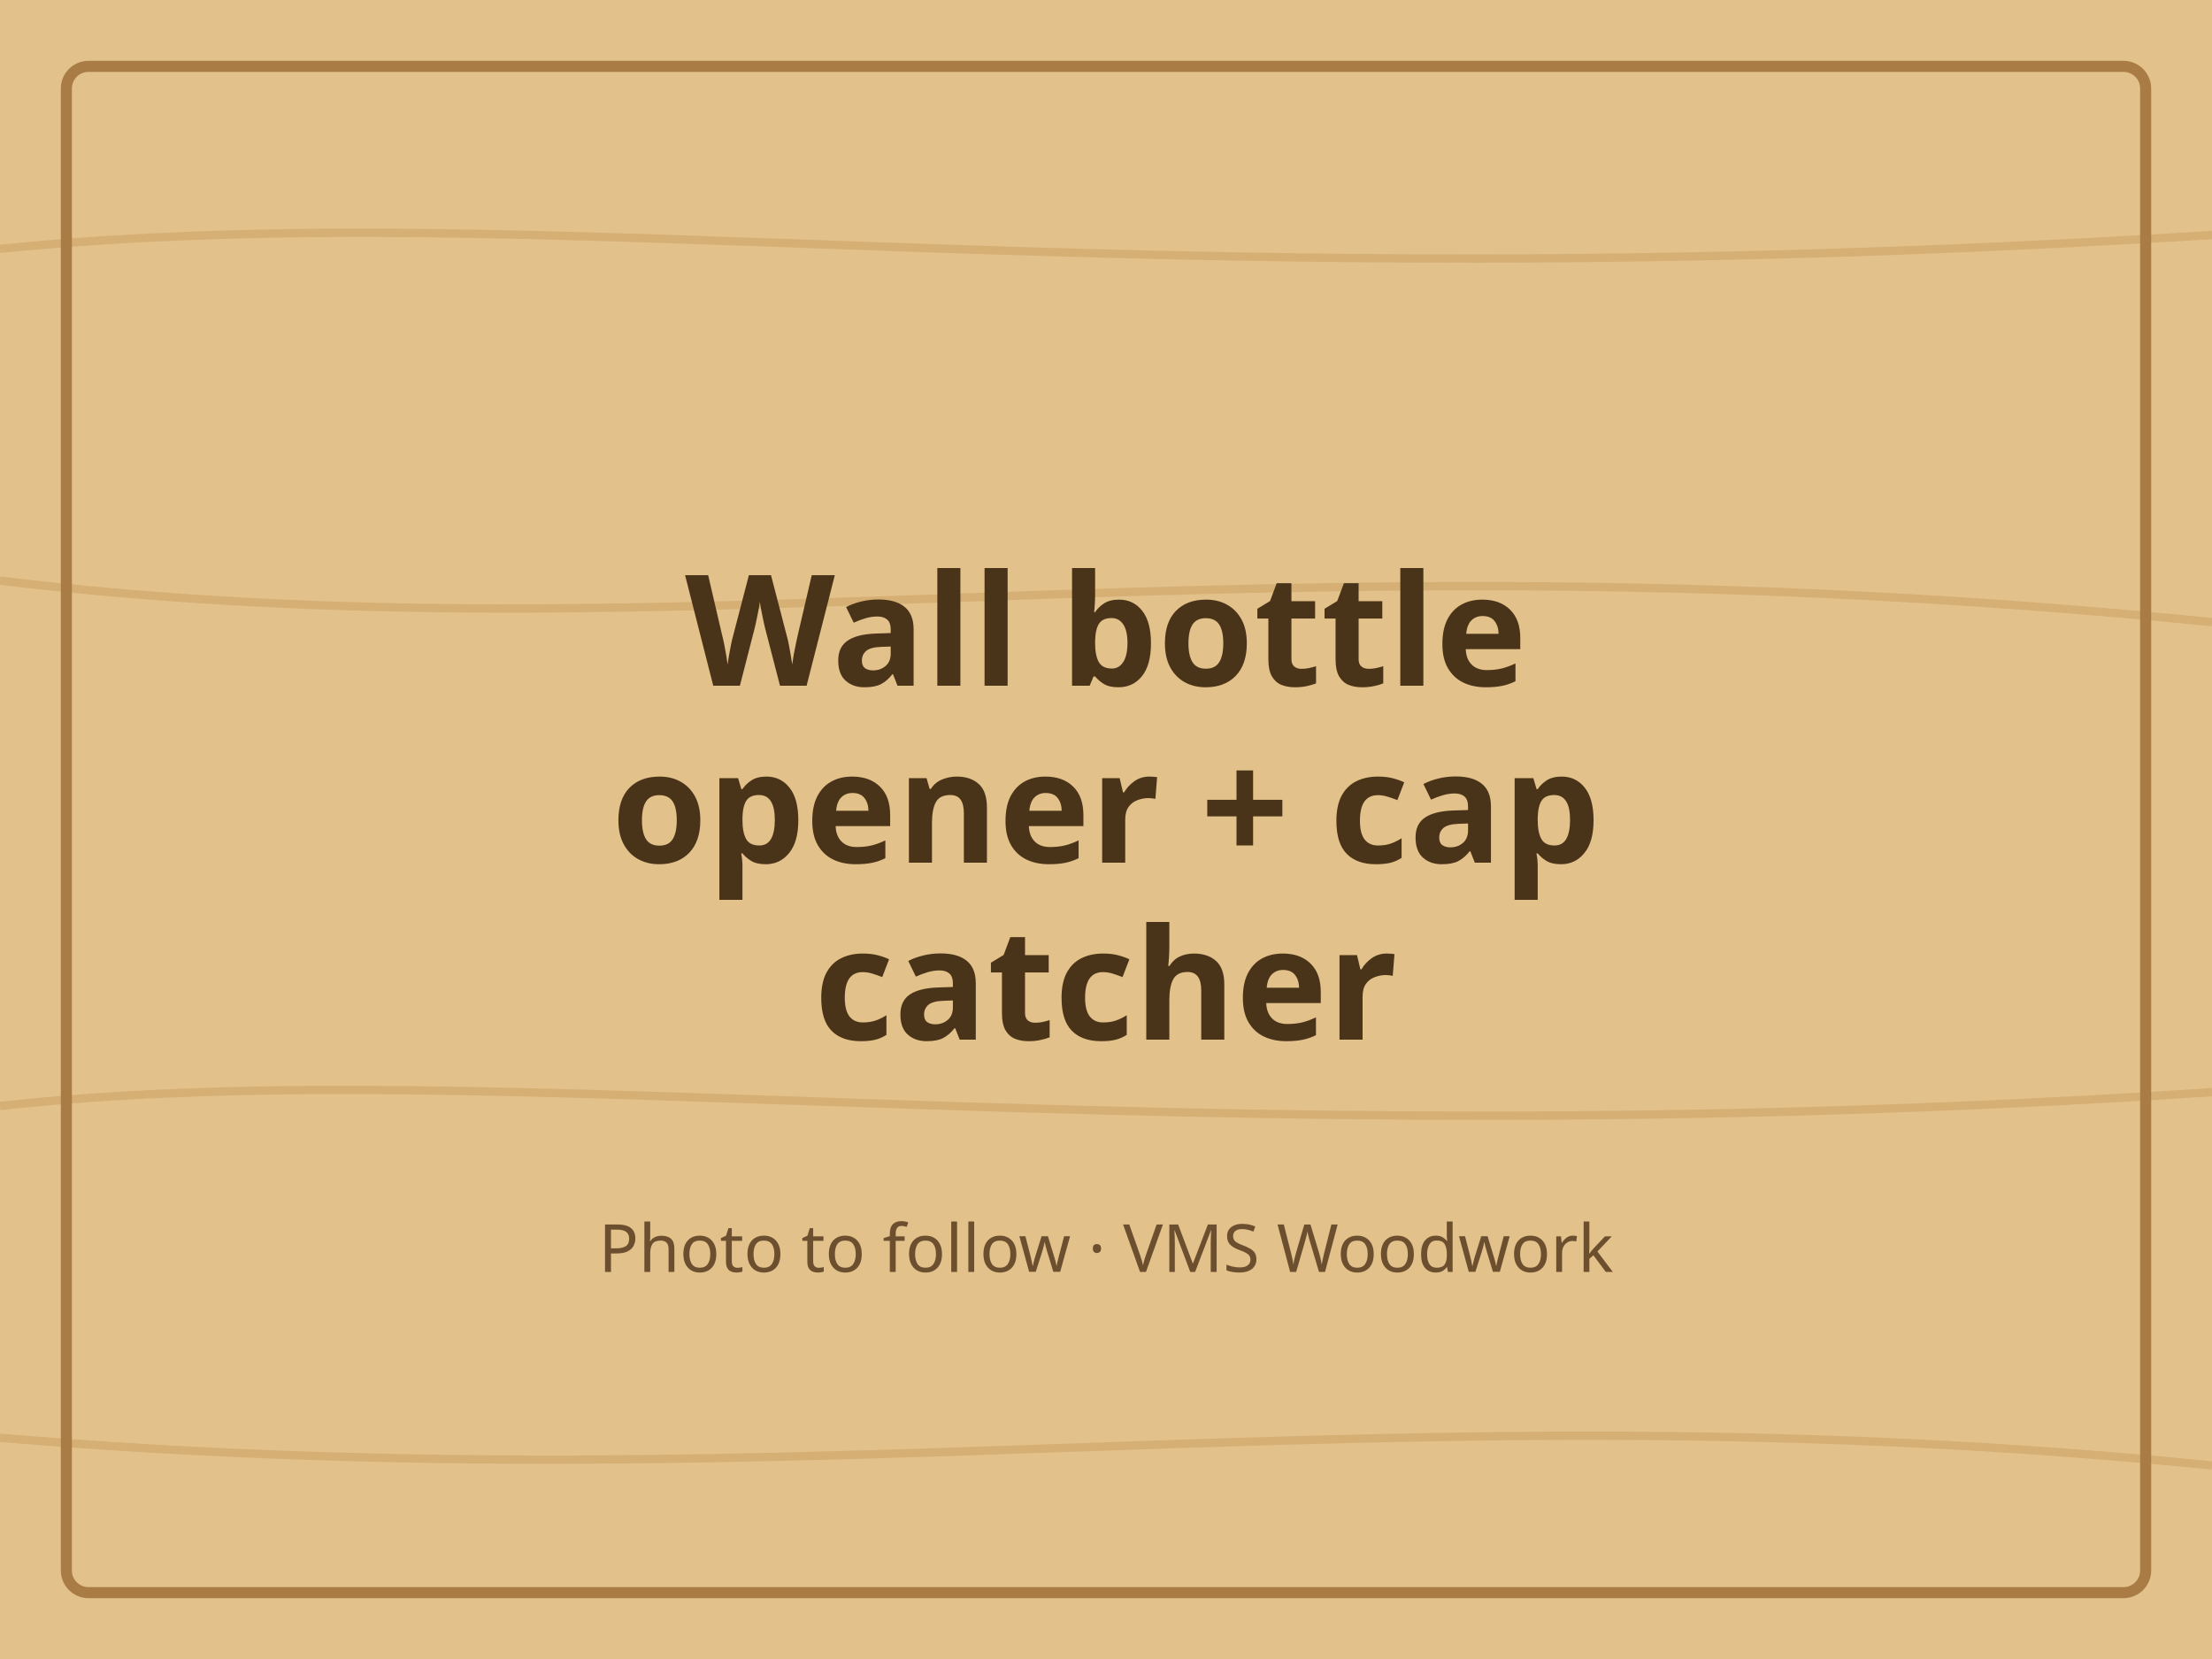
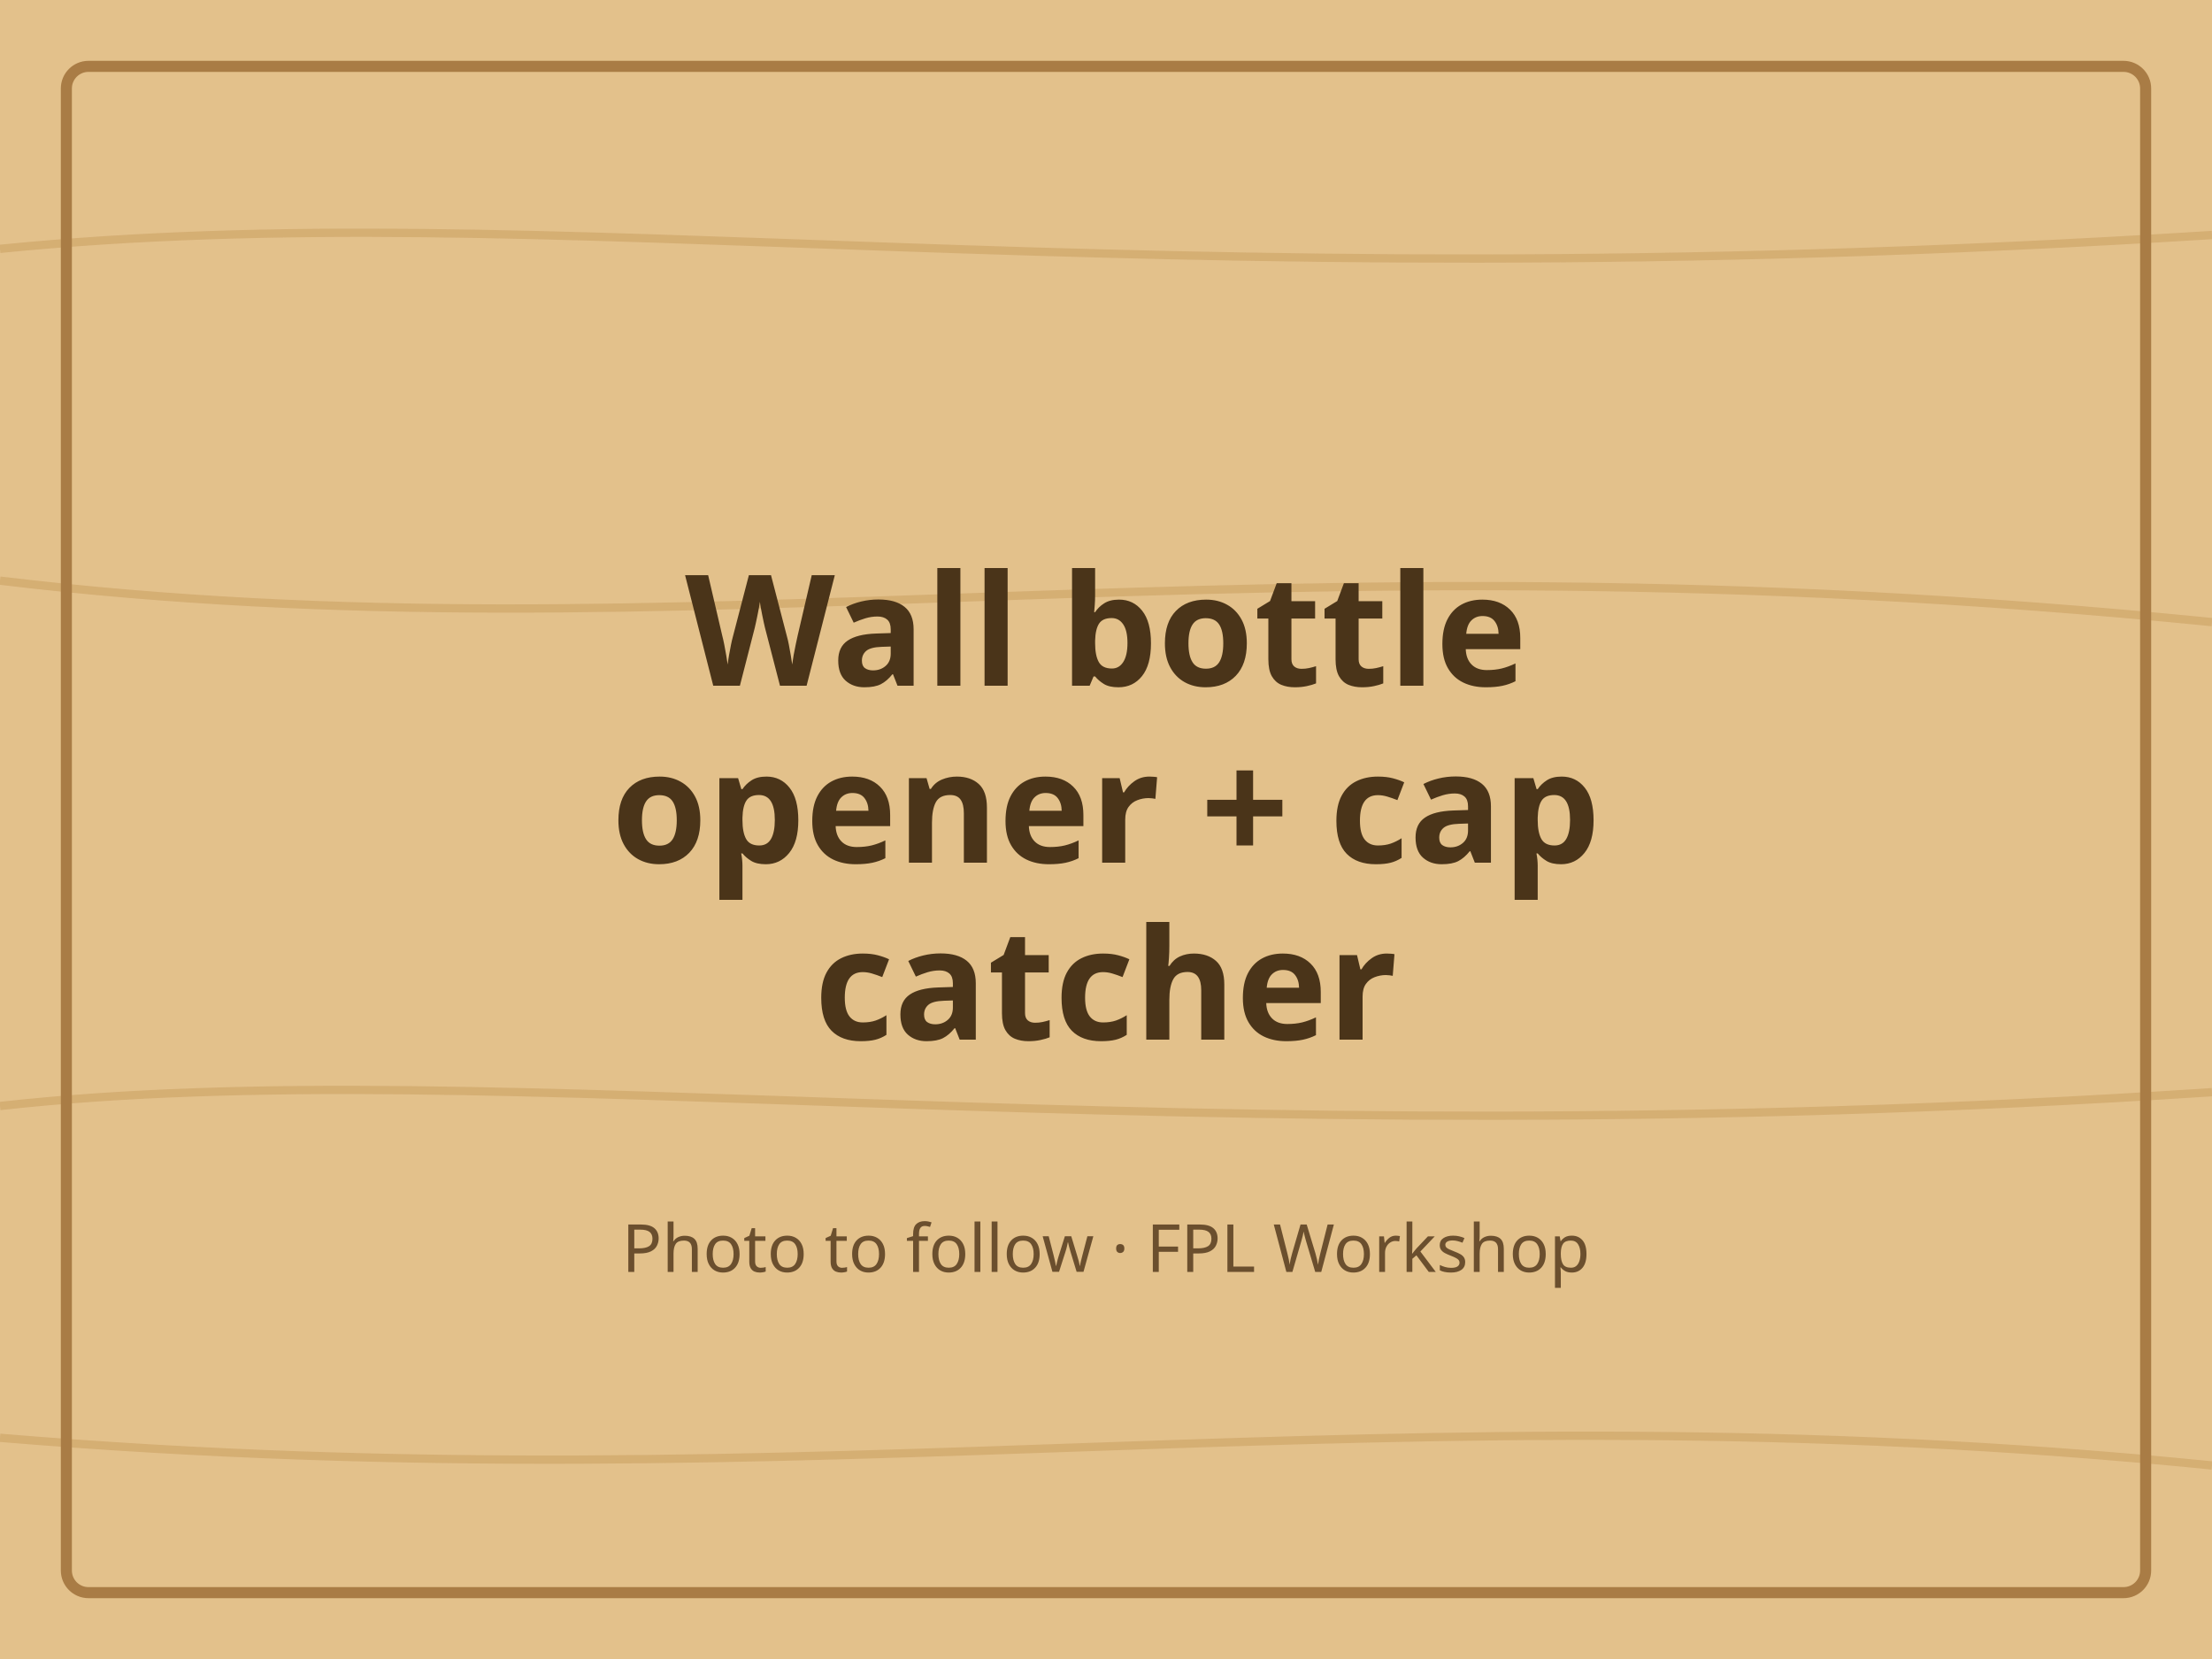
<svg xmlns="http://www.w3.org/2000/svg" viewBox="0 0 800 600" role="img" aria-label="Wall bottle opener + cap catcher, photo to follow">
  <rect width="800" height="600" fill="#e3c18b" />
  <g fill="none" stroke="#cfa66a" stroke-width="3" opacity=".7">
    <path d="M0 90 C 200 70, 400 110, 800 85" />
    <path d="M0 210 C 250 240, 450 190, 800 225" />
    <path d="M0 400 C 180 380, 420 420, 800 395" />
    <path d="M0 520 C 300 545, 500 500, 800 530" />
  </g>
  <rect x="24" y="24" width="752" height="552" fill="none" stroke="#a97c45" stroke-width="4" rx="8" />
  <text x="400" y="248" text-anchor="middle" font-family="ui-sans-serif, system-ui, sans-serif" font-size="56" font-weight="700" fill="#4a3419">Wall bottle</text>
  <text x="400" y="312" text-anchor="middle" font-family="ui-sans-serif, system-ui, sans-serif" font-size="56" font-weight="700" fill="#4a3419">opener + cap</text>
  <text x="400" y="376" text-anchor="middle" font-family="ui-sans-serif, system-ui, sans-serif" font-size="56" font-weight="700" fill="#4a3419">catcher</text>
-   <text x="400" y="460" text-anchor="middle" font-family="ui-sans-serif, system-ui, sans-serif" font-size="24" fill="#6b4f2e">Photo to follow · VMS Woodwork</text>
+   <text x="400" y="460" text-anchor="middle" font-family="ui-sans-serif, system-ui, sans-serif" font-size="24" fill="#6b4f2e">Photo to follow · FPL Workshop</text>
</svg>
